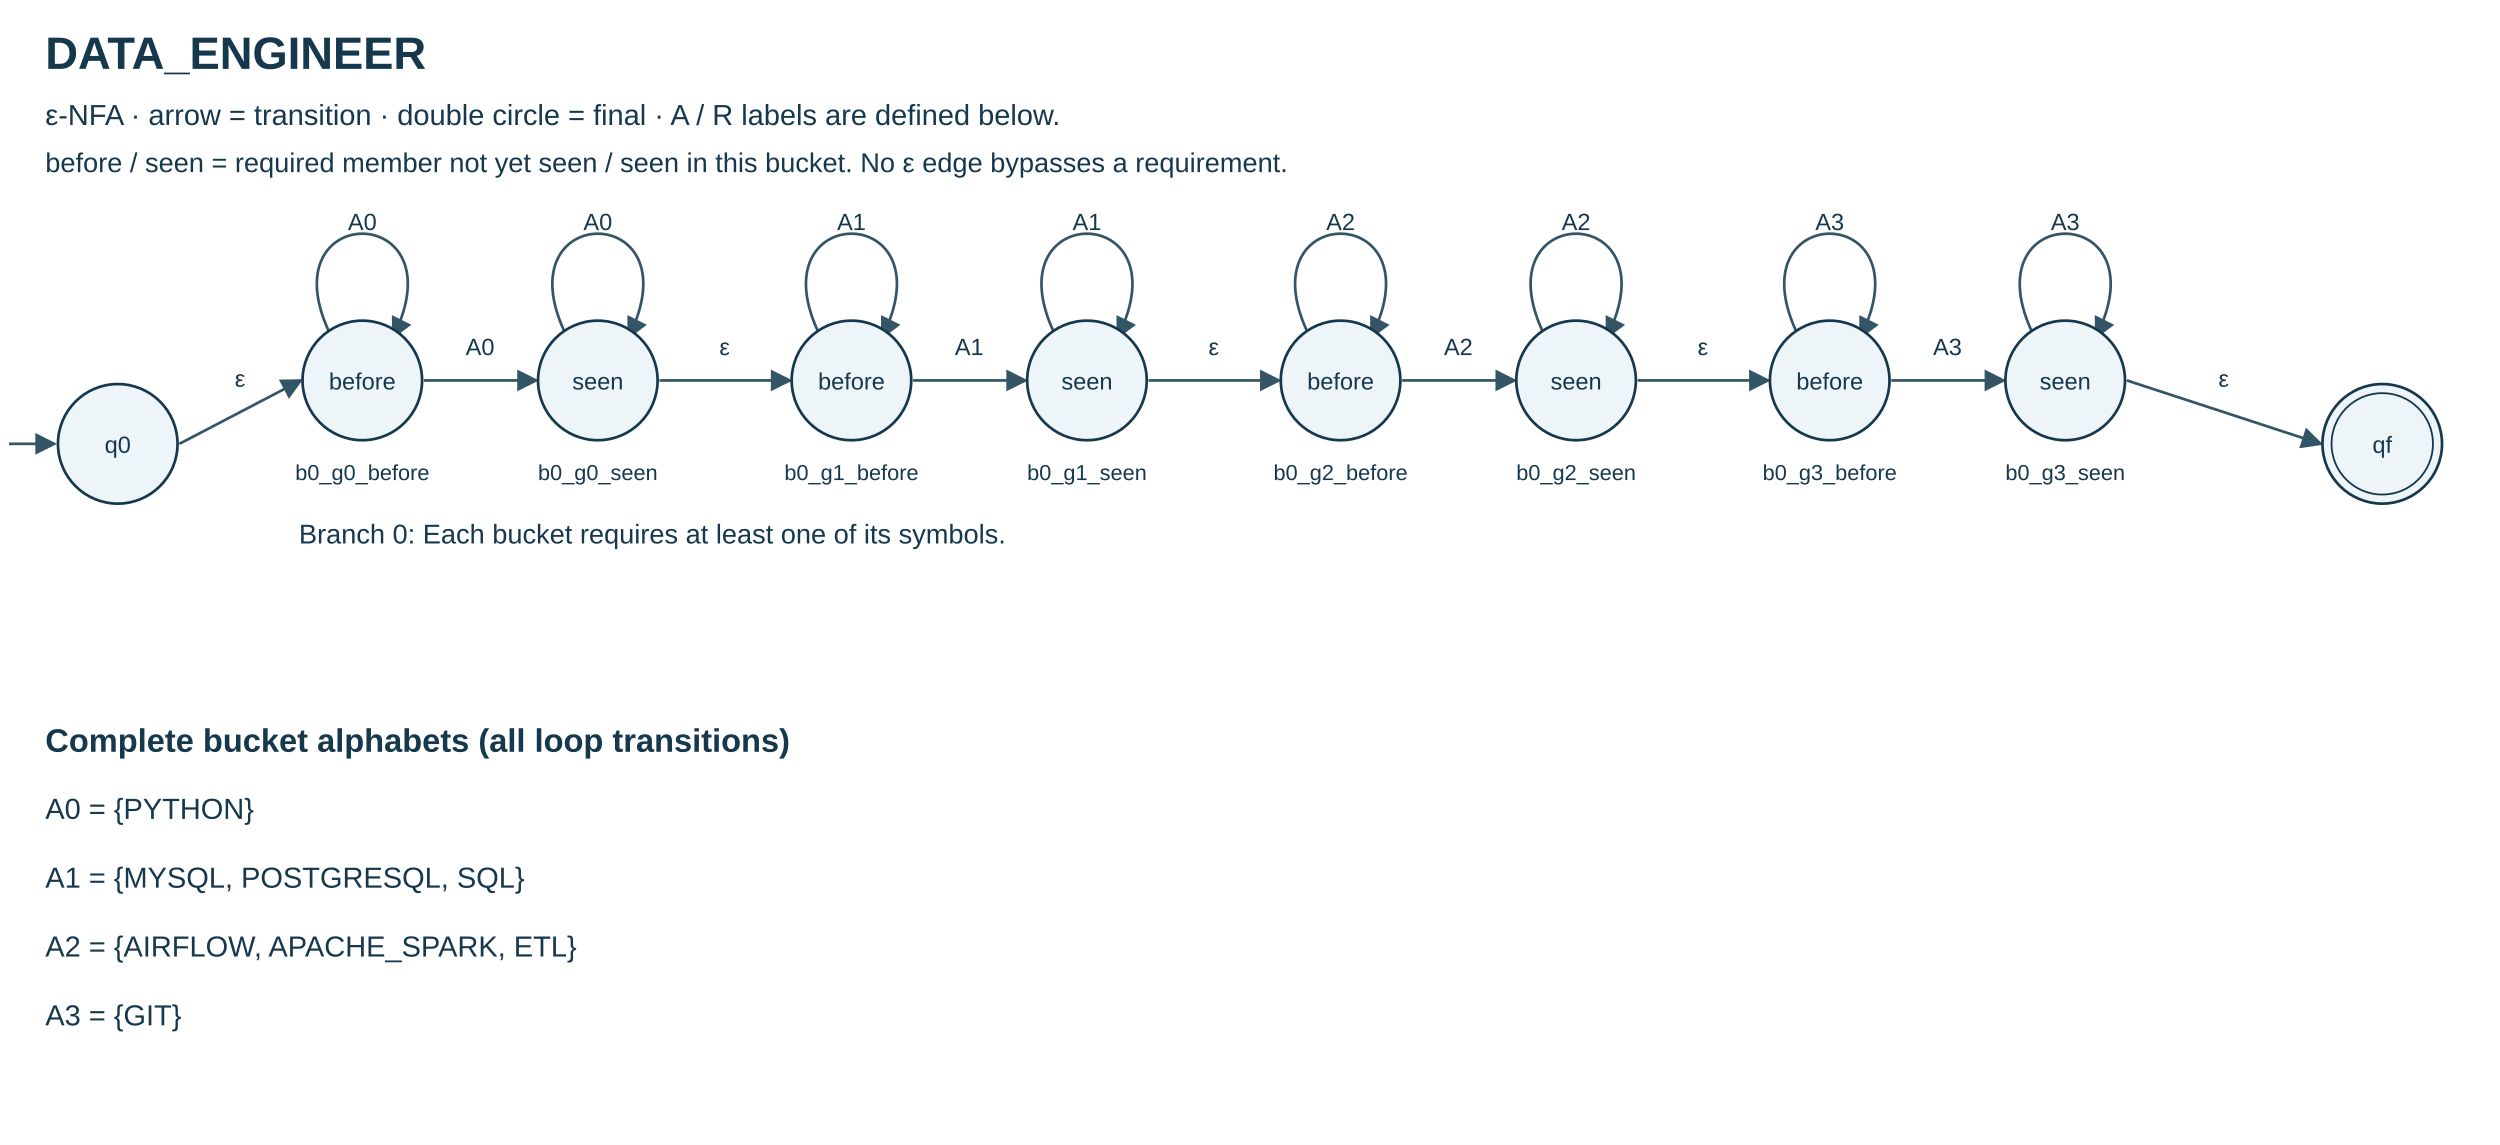
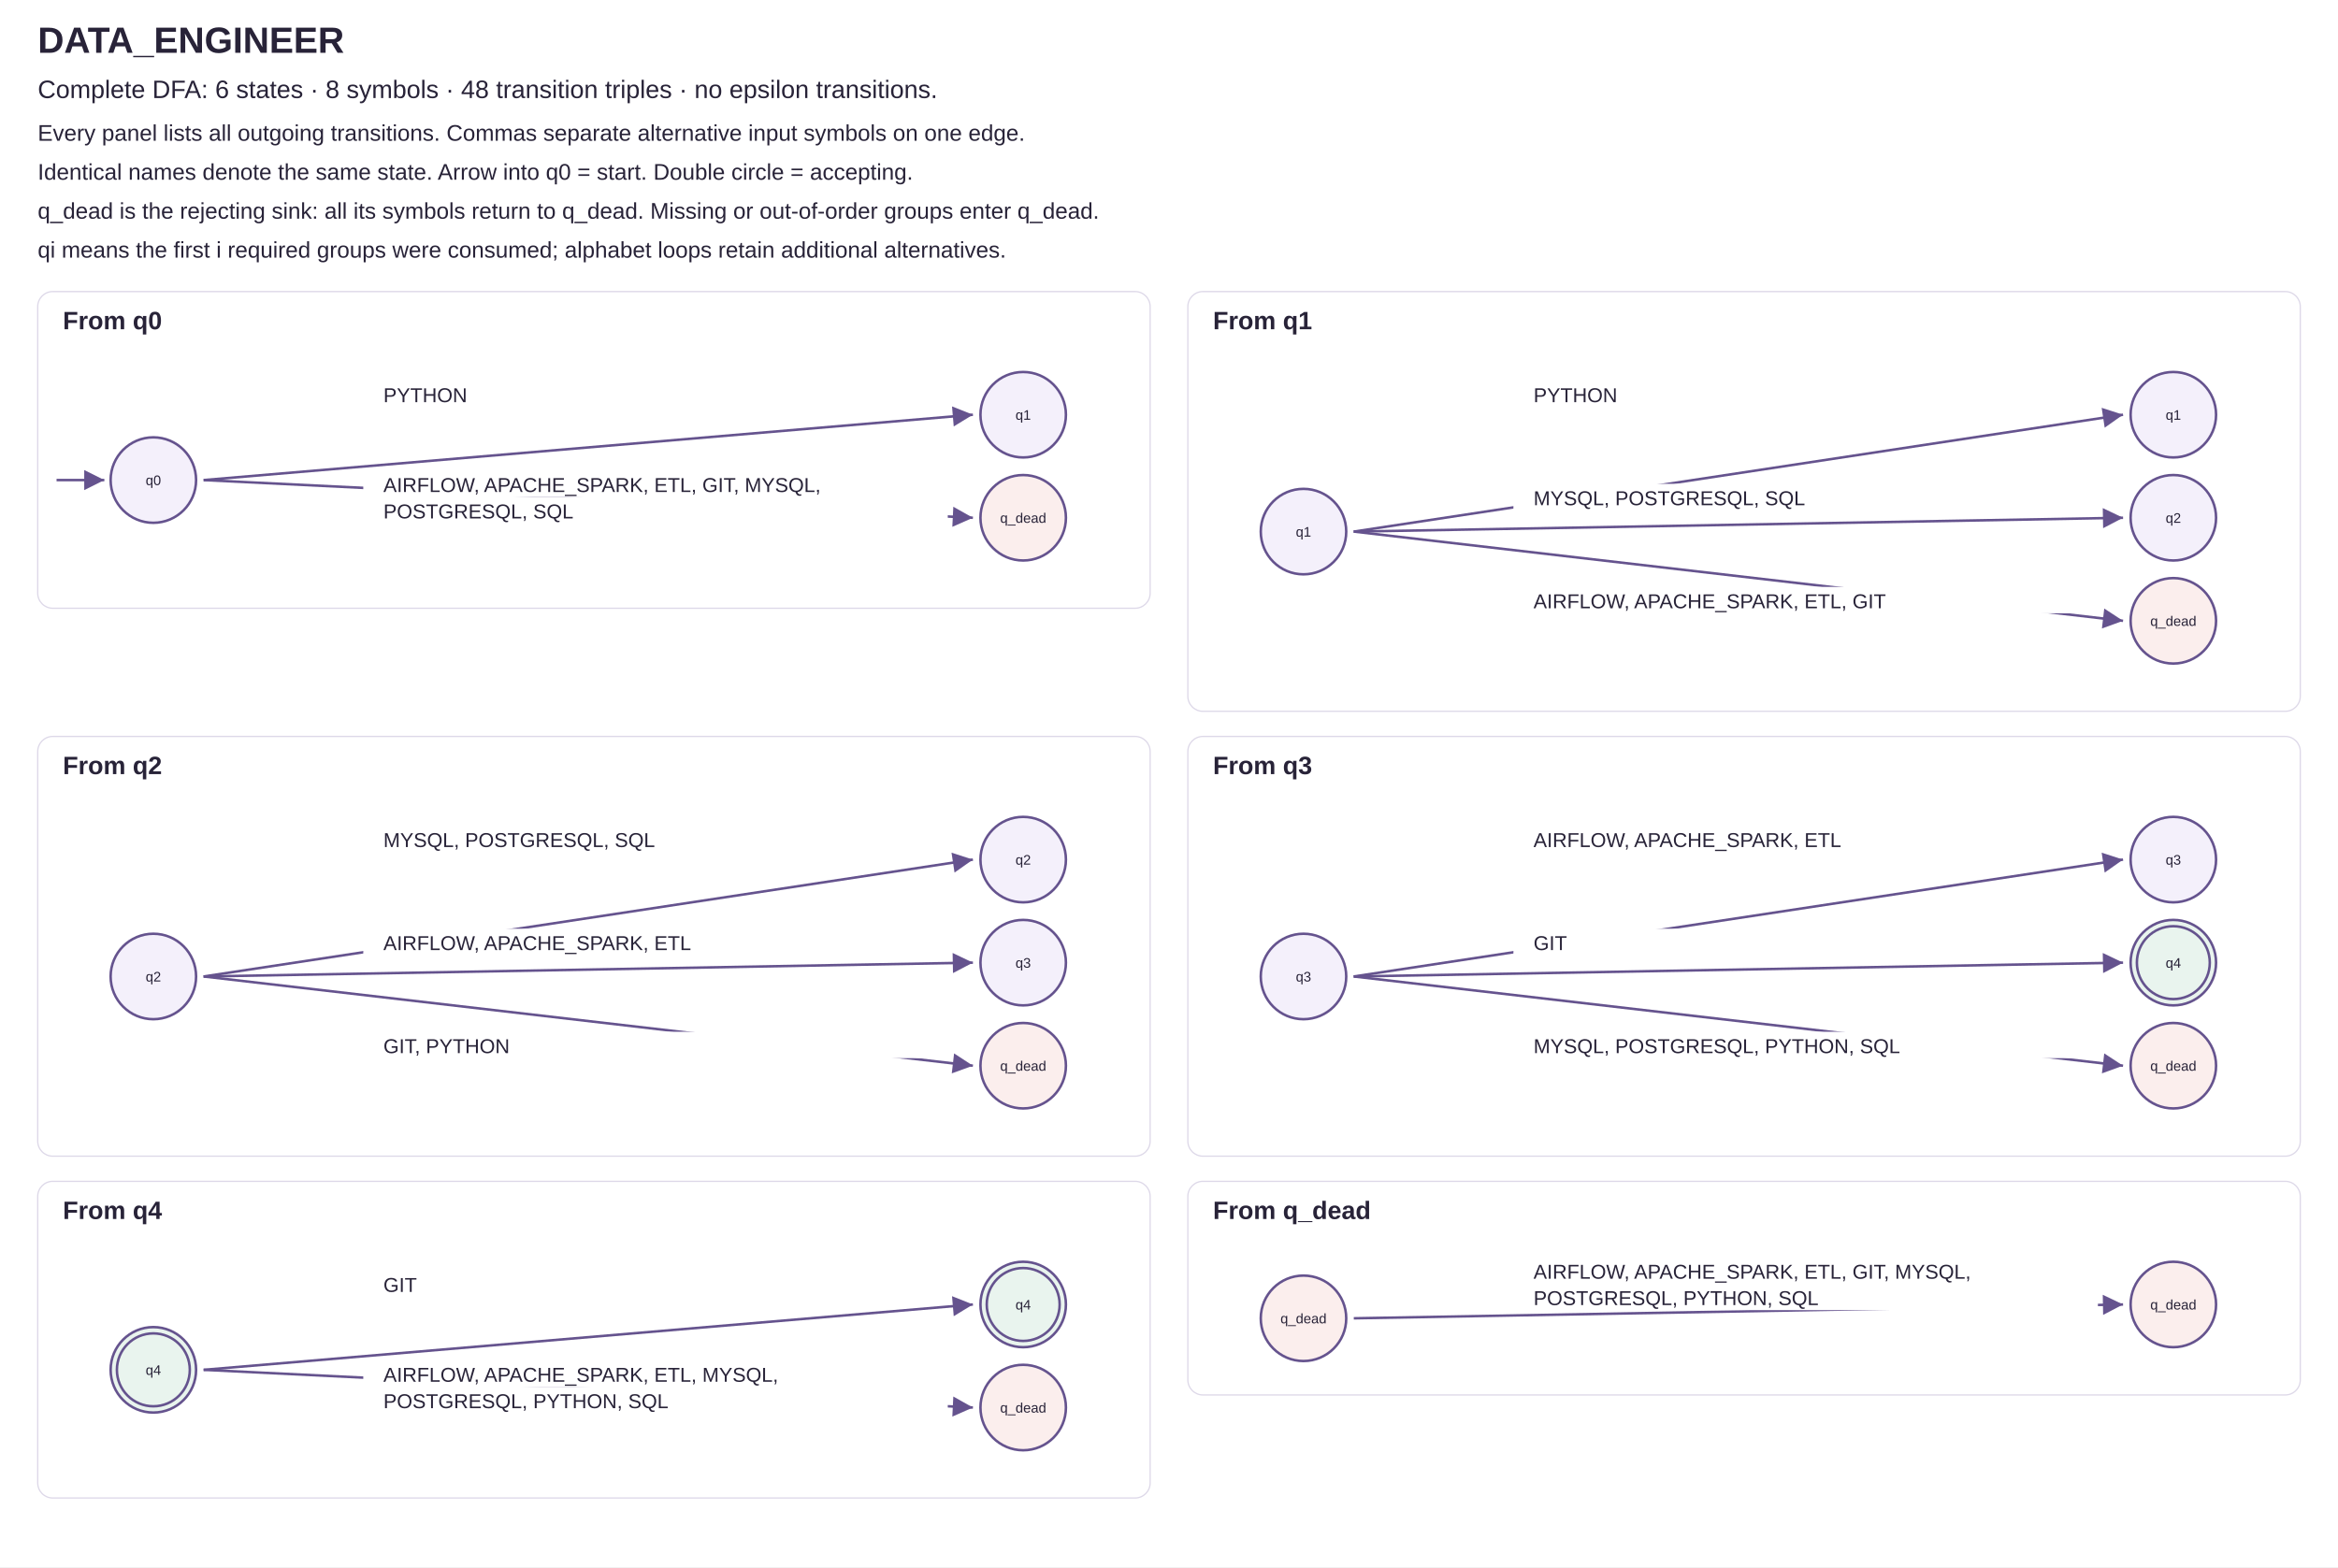
- <svg xmlns="http://www.w3.org/2000/svg" width="1380" height="632" viewBox="0 0 1380 632">
-   <rect width="100%" height="100%" fill="white" />
+ <svg xmlns="http://www.w3.org/2000/svg" width="1860" height="1247" viewBox="0 0 1860 1247" role="img" aria-labelledby="title desc">
+   <rect width="100%" height="100%" fill="#fff" />
  <defs>
-     <marker id="arrow" markerWidth="8" markerHeight="8" refX="7" refY="4" orient="auto">
-       <path d="M0,0 L8,4 L0,8 Z" fill="#345566" />
+     <marker id="arrow" markerWidth="9" markerHeight="8" refX="8" refY="4" orient="auto">
+       <path d="M0,0 L8,4 L0,8 Z" fill="#65538e" />
    </marker>
  </defs>
-   <style>text{font-family:Arial,sans-serif;fill:#16384d}.edge{fill:none;stroke:#345566;stroke-width:1.5;marker-end:url(#arrow)}</style>
-   <text x="25" y="38" font-size="25" font-weight="bold">DATA_ENGINEER</text>
-   <text x="25" y="69" font-size="16">ε-NFA · arrow = transition · double circle = final · A / R labels are defined below.</text>
-   <text x="25" y="95" font-size="15">before / seen = required member not yet seen / seen in this bucket. No ε edge bypasses a requirement.</text>
-   <path class="edge" d="M183,186 C145,110 255,110 217,186" />
-   <text x="200" y="127" text-anchor="middle" font-size="13">A0</text>
-   <path class="edge" d="M234,210 L296,210" />
-   <text x="265.0" y="196.0" text-anchor="middle" font-size="13">A0</text>
-   <path class="edge" d="M313,186 C275,110 385,110 347,186" />
-   <text x="330" y="127" text-anchor="middle" font-size="13">A0</text>
-   <path class="edge" d="M364,210 L436,210" />
-   <text x="400.0" y="196.0" text-anchor="middle" font-size="13">ε</text>
-   <path class="edge" d="M453,186 C415,110 525,110 487,186" />
-   <text x="470" y="127" text-anchor="middle" font-size="13">A1</text>
-   <path class="edge" d="M504,210 L566,210" />
-   <text x="535.0" y="196.0" text-anchor="middle" font-size="13">A1</text>
-   <path class="edge" d="M583,186 C545,110 655,110 617,186" />
-   <text x="600" y="127" text-anchor="middle" font-size="13">A1</text>
-   <path class="edge" d="M634,210 L706,210" />
-   <text x="670.0" y="196.0" text-anchor="middle" font-size="13">ε</text>
-   <path class="edge" d="M723,186 C685,110 795,110 757,186" />
-   <text x="740" y="127" text-anchor="middle" font-size="13">A2</text>
-   <path class="edge" d="M774,210 L836,210" />
-   <text x="805.0" y="196.0" text-anchor="middle" font-size="13">A2</text>
-   <path class="edge" d="M853,186 C815,110 925,110 887,186" />
-   <text x="870" y="127" text-anchor="middle" font-size="13">A2</text>
-   <path class="edge" d="M904,210 L976,210" />
-   <text x="940.0" y="196.0" text-anchor="middle" font-size="13">ε</text>
-   <path class="edge" d="M993,186 C955,110 1065,110 1027,186" />
-   <text x="1010" y="127" text-anchor="middle" font-size="13">A3</text>
-   <path class="edge" d="M1044,210 L1106,210" />
-   <text x="1075.0" y="196.0" text-anchor="middle" font-size="13">A3</text>
-   <path class="edge" d="M1123,186 C1085,110 1195,110 1157,186" />
-   <text x="1140" y="127" text-anchor="middle" font-size="13">A3</text>
-   <path class="edge" d="M1174,210 L1281,245.0" />
-   <text x="1227.5" y="213.5" text-anchor="middle" font-size="13">ε</text>
-   <path class="edge" d="M99,245.0 L166,210" />
-   <text x="132.5" y="213.5" text-anchor="middle" font-size="13">ε</text>
-   <circle cx="200" cy="210" r="33" fill="#eef5f8" stroke="#16384d" stroke-width="1.5" />
-   <text x="200" y="215" text-anchor="middle" font-size="13">before</text>
-   <text x="200" y="265" text-anchor="middle" font-size="12">b0_g0_before</text>
-   <circle cx="330" cy="210" r="33" fill="#eef5f8" stroke="#16384d" stroke-width="1.5" />
-   <text x="330" y="215" text-anchor="middle" font-size="13">seen</text>
-   <text x="330" y="265" text-anchor="middle" font-size="12">b0_g0_seen</text>
-   <circle cx="470" cy="210" r="33" fill="#eef5f8" stroke="#16384d" stroke-width="1.5" />
-   <text x="470" y="215" text-anchor="middle" font-size="13">before</text>
-   <text x="470" y="265" text-anchor="middle" font-size="12">b0_g1_before</text>
-   <circle cx="600" cy="210" r="33" fill="#eef5f8" stroke="#16384d" stroke-width="1.5" />
-   <text x="600" y="215" text-anchor="middle" font-size="13">seen</text>
-   <text x="600" y="265" text-anchor="middle" font-size="12">b0_g1_seen</text>
-   <circle cx="740" cy="210" r="33" fill="#eef5f8" stroke="#16384d" stroke-width="1.5" />
-   <text x="740" y="215" text-anchor="middle" font-size="13">before</text>
-   <text x="740" y="265" text-anchor="middle" font-size="12">b0_g2_before</text>
-   <circle cx="870" cy="210" r="33" fill="#eef5f8" stroke="#16384d" stroke-width="1.5" />
-   <text x="870" y="215" text-anchor="middle" font-size="13">seen</text>
-   <text x="870" y="265" text-anchor="middle" font-size="12">b0_g2_seen</text>
-   <circle cx="1010" cy="210" r="33" fill="#eef5f8" stroke="#16384d" stroke-width="1.5" />
-   <text x="1010" y="215" text-anchor="middle" font-size="13">before</text>
-   <text x="1010" y="265" text-anchor="middle" font-size="12">b0_g3_before</text>
-   <circle cx="1140" cy="210" r="33" fill="#eef5f8" stroke="#16384d" stroke-width="1.5" />
-   <text x="1140" y="215" text-anchor="middle" font-size="13">seen</text>
-   <text x="1140" y="265" text-anchor="middle" font-size="12">b0_g3_seen</text>
-   <circle cx="65" cy="245.0" r="33" fill="#eef5f8" stroke="#16384d" stroke-width="1.5" />
-   <text x="65" y="250.0" text-anchor="middle" font-size="13">q0</text>
-   <circle cx="1315" cy="245.0" r="33" fill="#eef5f8" stroke="#16384d" stroke-width="1.5" />
-   <circle cx="1315" cy="245.0" r="28" fill="none" stroke="#16384d" />
-   <text x="1315" y="250.0" text-anchor="middle" font-size="13">qf</text>
-   <path class="edge" d="M5,245.0 L30,245.0" />
-   <text x="165" y="300" font-size="15">Branch 0: Each bucket requires at least one of its symbols.</text>
-   <text x="25" y="415" font-size="18" font-weight="bold">Complete bucket alphabets (all loop transitions)</text>
-   <text x="25" y="452" font-size="16">A0 = {PYTHON}</text>
-   <text x="25" y="490" font-size="16">A1 = {MYSQL, POSTGRESQL, SQL}</text>
-   <text x="25" y="528" font-size="16">A2 = {AIRFLOW, APACHE_SPARK, ETL}</text>
-   <text x="25" y="566" font-size="16">A3 = {GIT}</text>
+   <style>text{font-family:Arial,sans-serif;fill:#282338}.edge{fill:none;stroke:#65538e;stroke-width:2;marker-end:url(#arrow)}</style>
+   <text x="30" y="42" font-size="29" font-weight="bold">DATA_ENGINEER</text>
+   <text x="30" y="78" font-size="20">Complete DFA: 6 states · 8 symbols · 48 transition triples · no epsilon transitions.</text>
+   <text x="30" y="112" font-size="18">Every panel lists all outgoing transitions. Commas separate alternative input symbols on one edge.</text>
+   <text x="30" y="143" font-size="18">Identical names denote the same state. Arrow into q0 = start. Double circle = accepting.</text>
+   <text x="30" y="174" font-size="18">q_dead is the rejecting sink: all its symbols return to q_dead. Missing or out-of-order groups enter q_dead.</text>
+   <text x="30" y="205" font-size="18">qi means the first i required groups were consumed; alphabet loops retain additional alternatives.</text>
+   <g data-source="q0">
+     <rect x="30" y="232" width="885" height="252" rx="12" fill="#fff" stroke="#ddd8e8" />
+     <text x="50" y="262" font-size="20" font-weight="bold">From q0</text>
+     <circle cx="122" cy="382.0" r="34" fill="#f4f0fb" stroke="#65538e" stroke-width="2" />
+     <text x="122" y="386.0" text-anchor="middle" font-size="11">q0</text>
+     <path class="edge" d="M45,382.0 L83,382.0" />
+     <g data-target="q1" data-symbols="[&quot;PYTHON&quot;]">
+       <path class="edge" d="M162,382.0 L774,330.0" />
+       <rect x="289" y="303.0" width="465" height="21" fill="#fff" />
+       <text x="305" y="320.0" font-size="16">PYTHON</text>
+       <circle cx="814" cy="330.0" r="34" fill="#f4f0fb" stroke="#65538e" stroke-width="2" />
+       <text x="814" y="334.0" text-anchor="middle" font-size="11">q1</text>
+     </g>
+     <g data-target="q_dead" data-symbols="[&quot;AIRFLOW&quot;, &quot;APACHE_SPARK&quot;, &quot;ETL&quot;, &quot;GIT&quot;, &quot;MYSQL&quot;, &quot;POSTGRESQL&quot;, &quot;SQL&quot;]">
+       <path class="edge" d="M162,382.0 L774,412.0" />
+       <rect x="289" y="374.5" width="465" height="21" fill="#fff" />
+       <text x="305" y="391.5" font-size="16">AIRFLOW, APACHE_SPARK, ETL, GIT, MYSQL,</text>
+       <rect x="289" y="395.5" width="465" height="21" fill="#fff" />
+       <text x="305" y="412.5" font-size="16">POSTGRESQL, SQL</text>
+       <circle cx="814" cy="412.0" r="34" fill="#fbeeed" stroke="#65538e" stroke-width="2" />
+       <text x="814" y="416.0" text-anchor="middle" font-size="11">q_dead</text>
+     </g>
+   </g>
+   <g data-source="q1">
+     <rect x="945" y="232" width="885" height="334" rx="12" fill="#fff" stroke="#ddd8e8" />
+     <text x="965" y="262" font-size="20" font-weight="bold">From q1</text>
+     <circle cx="1037" cy="423.0" r="34" fill="#f4f0fb" stroke="#65538e" stroke-width="2" />
+     <text x="1037" y="427.0" text-anchor="middle" font-size="11">q1</text>
+     <g data-target="q1" data-symbols="[&quot;PYTHON&quot;]">
+       <path class="edge" d="M1077,423.0 L1689,330.0" />
+       <rect x="1204" y="303.0" width="465" height="21" fill="#fff" />
+       <text x="1220" y="320.0" font-size="16">PYTHON</text>
+       <circle cx="1729" cy="330.0" r="34" fill="#f4f0fb" stroke="#65538e" stroke-width="2" />
+       <text x="1729" y="334.0" text-anchor="middle" font-size="11">q1</text>
+     </g>
+     <g data-target="q2" data-symbols="[&quot;MYSQL&quot;, &quot;POSTGRESQL&quot;, &quot;SQL&quot;]">
+       <path class="edge" d="M1077,423.0 L1689,412.0" />
+       <rect x="1204" y="385.0" width="465" height="21" fill="#fff" />
+       <text x="1220" y="402.0" font-size="16">MYSQL, POSTGRESQL, SQL</text>
+       <circle cx="1729" cy="412.0" r="34" fill="#f4f0fb" stroke="#65538e" stroke-width="2" />
+       <text x="1729" y="416.0" text-anchor="middle" font-size="11">q2</text>
+     </g>
+     <g data-target="q_dead" data-symbols="[&quot;AIRFLOW&quot;, &quot;APACHE_SPARK&quot;, &quot;ETL&quot;, &quot;GIT&quot;]">
+       <path class="edge" d="M1077,423.0 L1689,494.0" />
+       <rect x="1204" y="467.0" width="465" height="21" fill="#fff" />
+       <text x="1220" y="484.0" font-size="16">AIRFLOW, APACHE_SPARK, ETL, GIT</text>
+       <circle cx="1729" cy="494.0" r="34" fill="#fbeeed" stroke="#65538e" stroke-width="2" />
+       <text x="1729" y="498.0" text-anchor="middle" font-size="11">q_dead</text>
+     </g>
+   </g>
+   <g data-source="q2">
+     <rect x="30" y="586" width="885" height="334" rx="12" fill="#fff" stroke="#ddd8e8" />
+     <text x="50" y="616" font-size="20" font-weight="bold">From q2</text>
+     <circle cx="122" cy="777.0" r="34" fill="#f4f0fb" stroke="#65538e" stroke-width="2" />
+     <text x="122" y="781.0" text-anchor="middle" font-size="11">q2</text>
+     <g data-target="q2" data-symbols="[&quot;MYSQL&quot;, &quot;POSTGRESQL&quot;, &quot;SQL&quot;]">
+       <path class="edge" d="M162,777.0 L774,684.0" />
+       <rect x="289" y="657.0" width="465" height="21" fill="#fff" />
+       <text x="305" y="674.0" font-size="16">MYSQL, POSTGRESQL, SQL</text>
+       <circle cx="814" cy="684.0" r="34" fill="#f4f0fb" stroke="#65538e" stroke-width="2" />
+       <text x="814" y="688.0" text-anchor="middle" font-size="11">q2</text>
+     </g>
+     <g data-target="q3" data-symbols="[&quot;AIRFLOW&quot;, &quot;APACHE_SPARK&quot;, &quot;ETL&quot;]">
+       <path class="edge" d="M162,777.0 L774,766.0" />
+       <rect x="289" y="739.0" width="465" height="21" fill="#fff" />
+       <text x="305" y="756.0" font-size="16">AIRFLOW, APACHE_SPARK, ETL</text>
+       <circle cx="814" cy="766.0" r="34" fill="#f4f0fb" stroke="#65538e" stroke-width="2" />
+       <text x="814" y="770.0" text-anchor="middle" font-size="11">q3</text>
+     </g>
+     <g data-target="q_dead" data-symbols="[&quot;GIT&quot;, &quot;PYTHON&quot;]">
+       <path class="edge" d="M162,777.0 L774,848.0" />
+       <rect x="289" y="821.0" width="465" height="21" fill="#fff" />
+       <text x="305" y="838.0" font-size="16">GIT, PYTHON</text>
+       <circle cx="814" cy="848.0" r="34" fill="#fbeeed" stroke="#65538e" stroke-width="2" />
+       <text x="814" y="852.0" text-anchor="middle" font-size="11">q_dead</text>
+     </g>
+   </g>
+   <g data-source="q3">
+     <rect x="945" y="586" width="885" height="334" rx="12" fill="#fff" stroke="#ddd8e8" />
+     <text x="965" y="616" font-size="20" font-weight="bold">From q3</text>
+     <circle cx="1037" cy="777.0" r="34" fill="#f4f0fb" stroke="#65538e" stroke-width="2" />
+     <text x="1037" y="781.0" text-anchor="middle" font-size="11">q3</text>
+     <g data-target="q3" data-symbols="[&quot;AIRFLOW&quot;, &quot;APACHE_SPARK&quot;, &quot;ETL&quot;]">
+       <path class="edge" d="M1077,777.0 L1689,684.0" />
+       <rect x="1204" y="657.0" width="465" height="21" fill="#fff" />
+       <text x="1220" y="674.0" font-size="16">AIRFLOW, APACHE_SPARK, ETL</text>
+       <circle cx="1729" cy="684.0" r="34" fill="#f4f0fb" stroke="#65538e" stroke-width="2" />
+       <text x="1729" y="688.0" text-anchor="middle" font-size="11">q3</text>
+     </g>
+     <g data-target="q4" data-symbols="[&quot;GIT&quot;]">
+       <path class="edge" d="M1077,777.0 L1689,766.0" />
+       <rect x="1204" y="739.0" width="465" height="21" fill="#fff" />
+       <text x="1220" y="756.0" font-size="16">GIT</text>
+       <circle cx="1729" cy="766.0" r="34" fill="#e9f4ee" stroke="#65538e" stroke-width="2" />
+       <circle cx="1729" cy="766.0" r="29" fill="none" stroke="#65538e" stroke-width="2" />
+       <text x="1729" y="770.0" text-anchor="middle" font-size="11">q4</text>
+     </g>
+     <g data-target="q_dead" data-symbols="[&quot;MYSQL&quot;, &quot;POSTGRESQL&quot;, &quot;PYTHON&quot;, &quot;SQL&quot;]">
+       <path class="edge" d="M1077,777.0 L1689,848.0" />
+       <rect x="1204" y="821.0" width="465" height="21" fill="#fff" />
+       <text x="1220" y="838.0" font-size="16">MYSQL, POSTGRESQL, PYTHON, SQL</text>
+       <circle cx="1729" cy="848.0" r="34" fill="#fbeeed" stroke="#65538e" stroke-width="2" />
+       <text x="1729" y="852.0" text-anchor="middle" font-size="11">q_dead</text>
+     </g>
+   </g>
+   <g data-source="q4">
+     <rect x="30" y="940" width="885" height="252" rx="12" fill="#fff" stroke="#ddd8e8" />
+     <text x="50" y="970" font-size="20" font-weight="bold">From q4</text>
+     <circle cx="122" cy="1090.0" r="34" fill="#e9f4ee" stroke="#65538e" stroke-width="2" />
+     <circle cx="122" cy="1090.0" r="29" fill="none" stroke="#65538e" stroke-width="2" />
+     <text x="122" y="1094.0" text-anchor="middle" font-size="11">q4</text>
+     <g data-target="q4" data-symbols="[&quot;GIT&quot;]">
+       <path class="edge" d="M162,1090.0 L774,1038.0" />
+       <rect x="289" y="1011.0" width="465" height="21" fill="#fff" />
+       <text x="305" y="1028.0" font-size="16">GIT</text>
+       <circle cx="814" cy="1038.0" r="34" fill="#e9f4ee" stroke="#65538e" stroke-width="2" />
+       <circle cx="814" cy="1038.0" r="29" fill="none" stroke="#65538e" stroke-width="2" />
+       <text x="814" y="1042.0" text-anchor="middle" font-size="11">q4</text>
+     </g>
+     <g data-target="q_dead" data-symbols="[&quot;AIRFLOW&quot;, &quot;APACHE_SPARK&quot;, &quot;ETL&quot;, &quot;MYSQL&quot;, &quot;POSTGRESQL&quot;, &quot;PYTHON&quot;, &quot;SQL&quot;]">
+       <path class="edge" d="M162,1090.0 L774,1120.0" />
+       <rect x="289" y="1082.5" width="465" height="21" fill="#fff" />
+       <text x="305" y="1099.5" font-size="16">AIRFLOW, APACHE_SPARK, ETL, MYSQL,</text>
+       <rect x="289" y="1103.5" width="465" height="21" fill="#fff" />
+       <text x="305" y="1120.5" font-size="16">POSTGRESQL, PYTHON, SQL</text>
+       <circle cx="814" cy="1120.0" r="34" fill="#fbeeed" stroke="#65538e" stroke-width="2" />
+       <text x="814" y="1124.0" text-anchor="middle" font-size="11">q_dead</text>
+     </g>
+   </g>
+   <g data-source="q_dead">
+     <rect x="945" y="940" width="885" height="170" rx="12" fill="#fff" stroke="#ddd8e8" />
+     <text x="965" y="970" font-size="20" font-weight="bold">From q_dead</text>
+     <circle cx="1037" cy="1049.0" r="34" fill="#fbeeed" stroke="#65538e" stroke-width="2" />
+     <text x="1037" y="1053.0" text-anchor="middle" font-size="11">q_dead</text>
+     <g data-target="q_dead" data-symbols="[&quot;AIRFLOW&quot;, &quot;APACHE_SPARK&quot;, &quot;ETL&quot;, &quot;GIT&quot;, &quot;MYSQL&quot;, &quot;POSTGRESQL&quot;, &quot;PYTHON&quot;, &quot;SQL&quot;]">
+       <path class="edge" d="M1077,1049.0 L1689,1038.0" />
+       <rect x="1204" y="1000.5" width="465" height="21" fill="#fff" />
+       <text x="1220" y="1017.5" font-size="16">AIRFLOW, APACHE_SPARK, ETL, GIT, MYSQL,</text>
+       <rect x="1204" y="1021.5" width="465" height="21" fill="#fff" />
+       <text x="1220" y="1038.5" font-size="16">POSTGRESQL, PYTHON, SQL</text>
+       <circle cx="1729" cy="1038.0" r="34" fill="#fbeeed" stroke="#65538e" stroke-width="2" />
+       <text x="1729" y="1042.0" text-anchor="middle" font-size="11">q_dead</text>
+     </g>
+   </g>
</svg>
